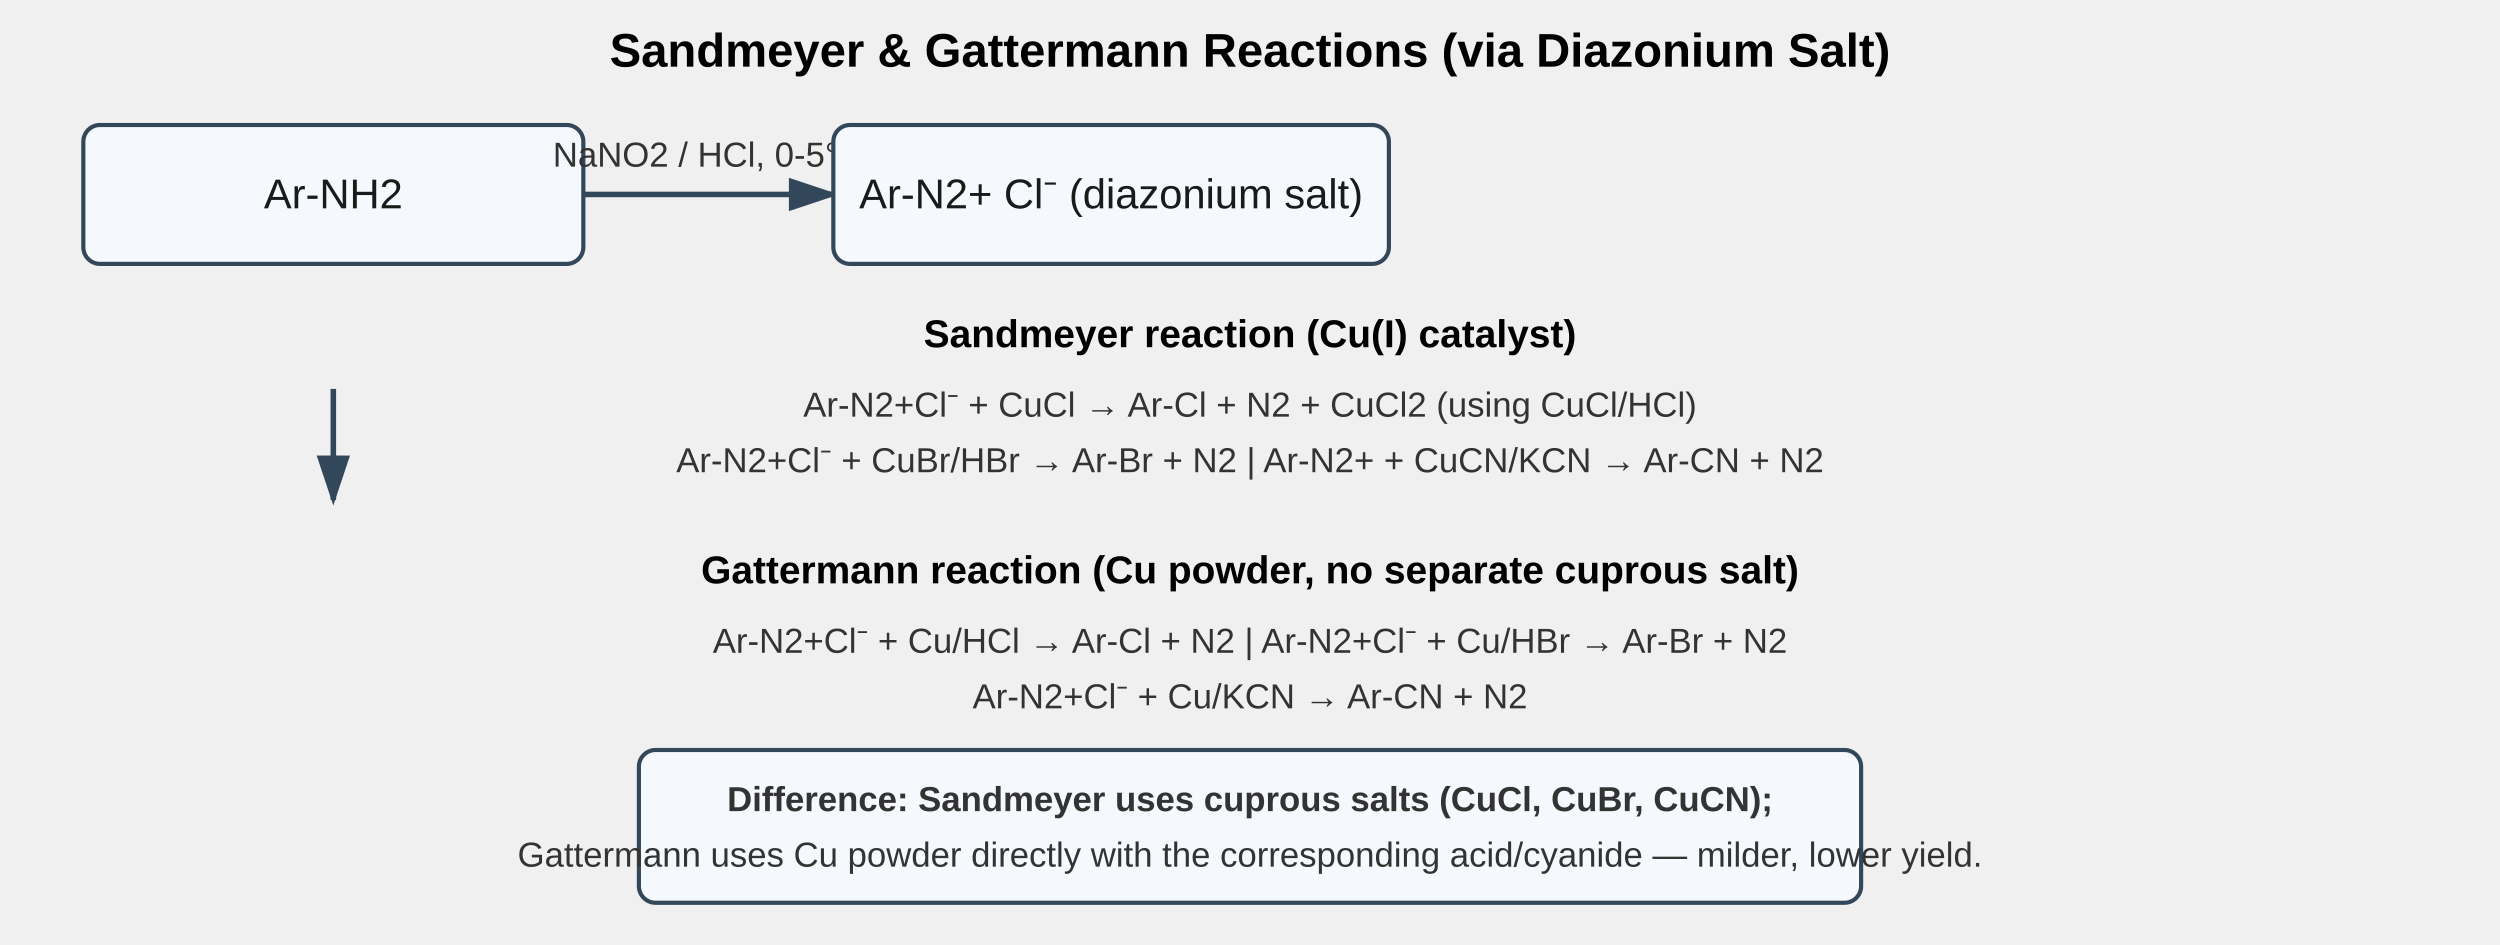
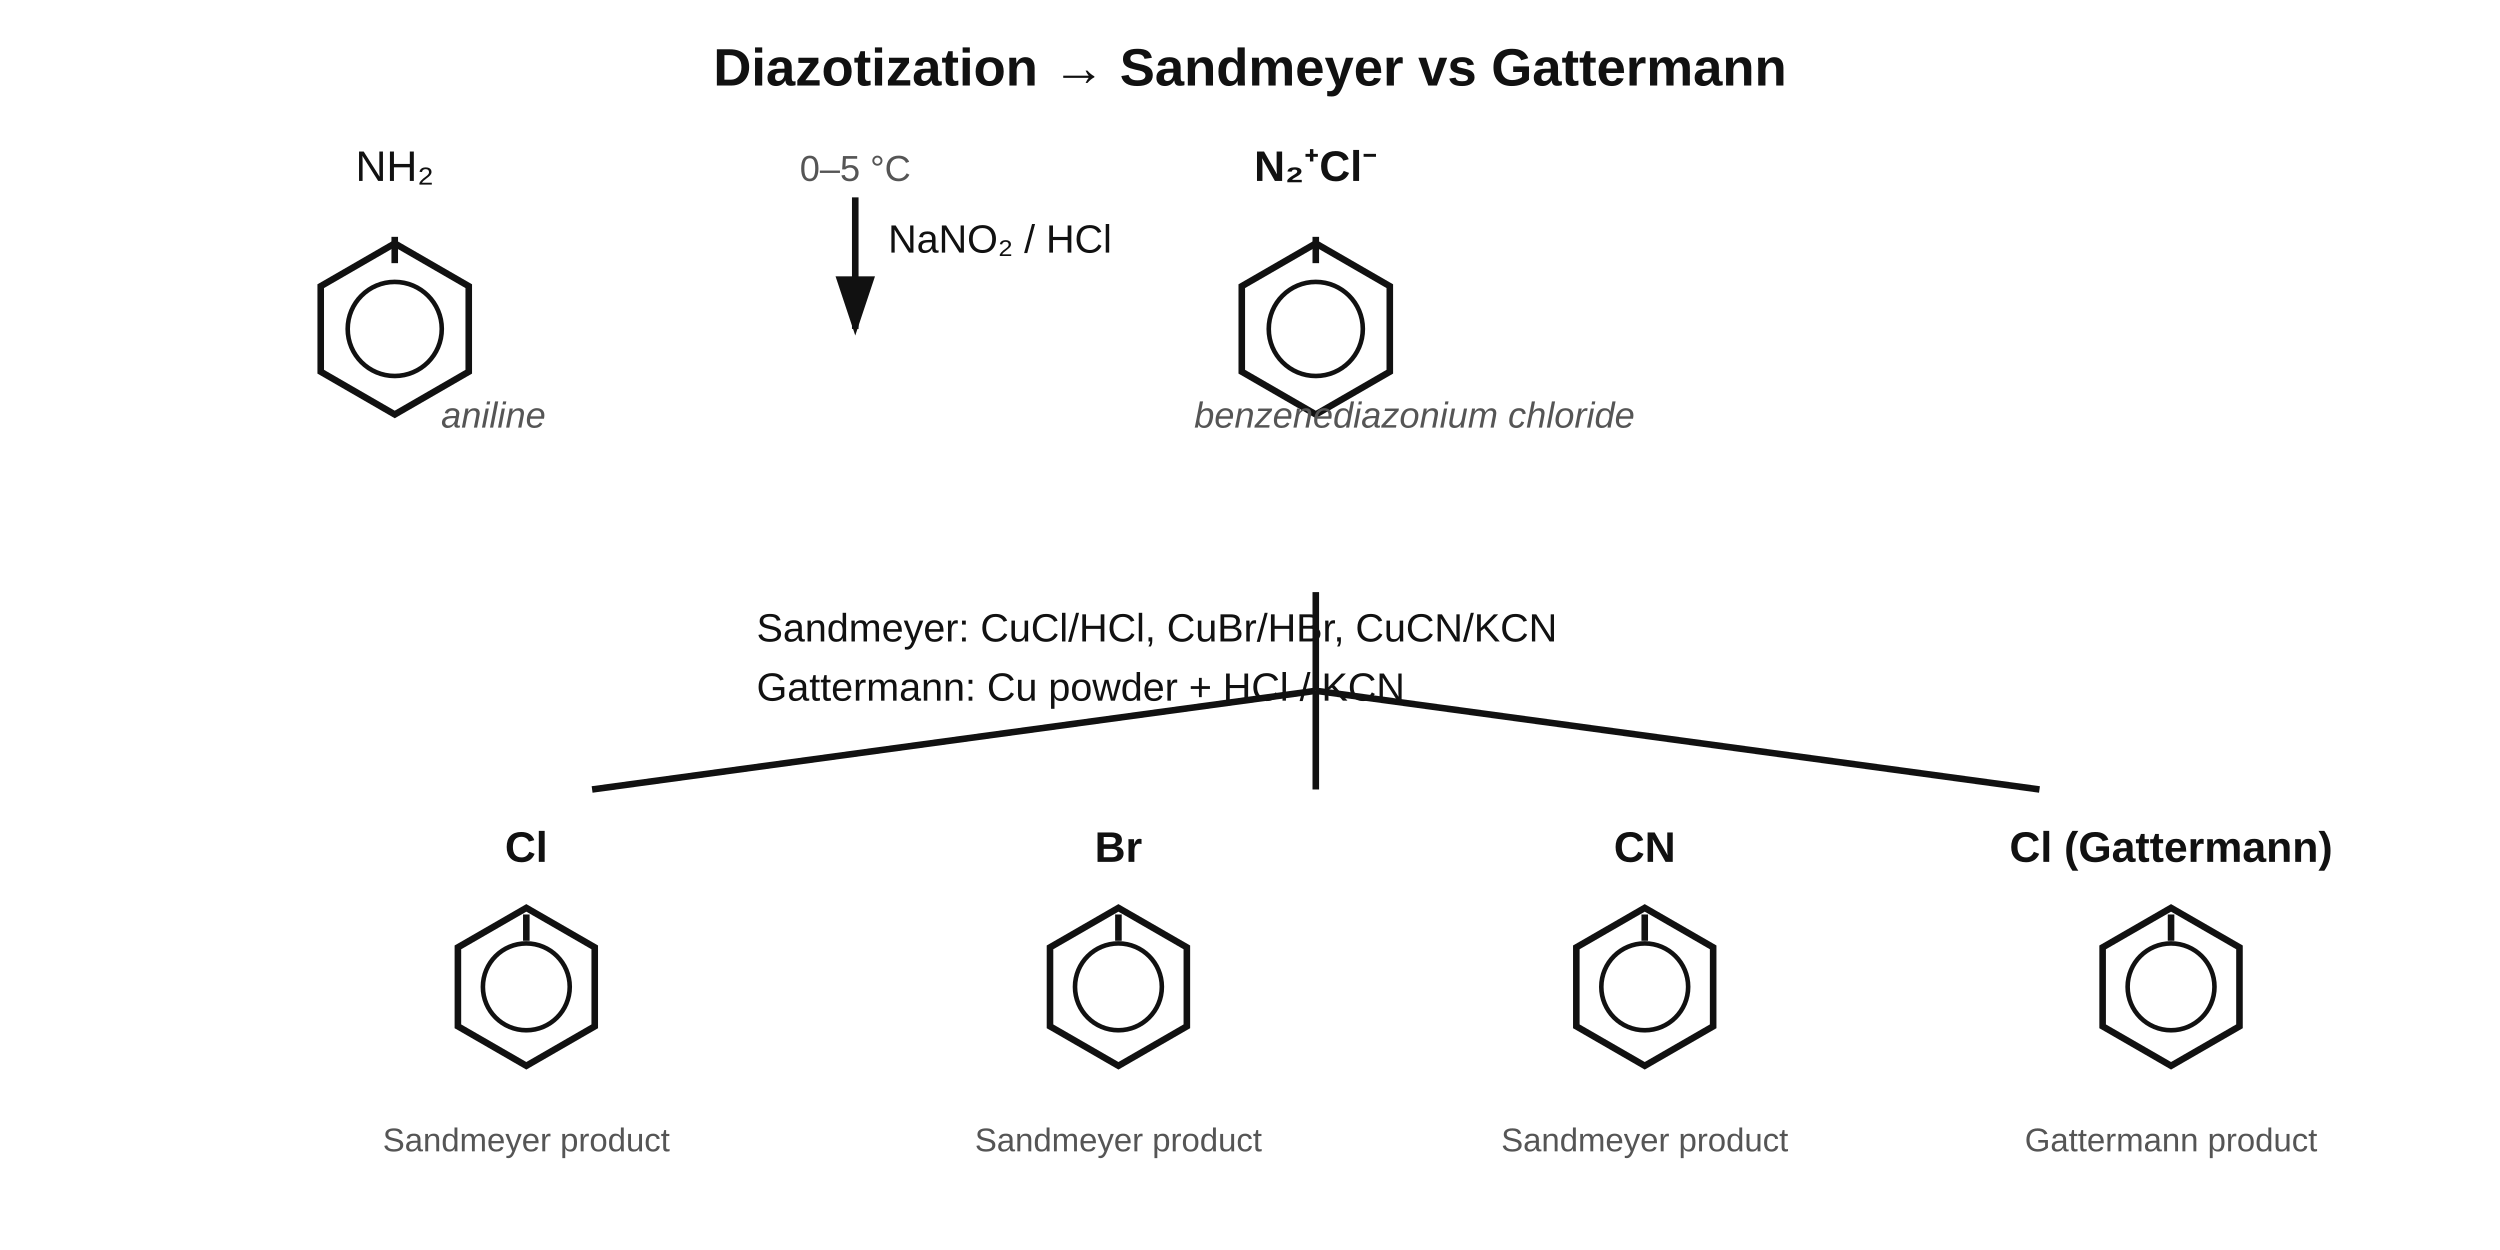
- <svg xmlns="http://www.w3.org/2000/svg" viewBox="0 0 900 340" font-family="Arial, sans-serif">
-   <style>
-     .lbl{font-size:15px;fill:#1a1a1a;}
-     .small{font-size:12.5px;fill:#333;}
-     .arrow{stroke:#33475b;stroke-width:2;marker-end:url(#ah2);fill:none;}
-     .box{fill:#f5f8fc;stroke:#33475b;stroke-width:1.5;}
-   </style>
+ <svg xmlns="http://www.w3.org/2000/svg" viewBox="0 0 760 380" width="760" height="380">
+   <rect width="760" height="380" fill="white" />
  <defs>
-     <marker id="ah2" markerWidth="10" markerHeight="10" refX="8" refY="3" orient="auto">
-       <path d="M0,0 L9,3 L0,6 Z" fill="#33475b" />
+     <marker id="arrow" markerWidth="10" markerHeight="10" refX="8" refY="3" orient="auto" markerUnits="strokeWidth">
+       <path d="M0,0 L0,6 L9,3 z" fill="#111" />
    </marker>
  </defs>
-   <text x="450" y="24" text-anchor="middle" font-size="17" font-weight="bold">Sandmeyer &amp; Gattermann Reactions (via Diazonium Salt)</text>
-   <rect class="box" x="30" y="45" width="180" height="50" rx="6" />
-   <text x="120" y="75" text-anchor="middle" class="lbl">Ar-NH2</text>
-   <path class="arrow" d="M210,70 H300" />
-   <text x="255" y="60" text-anchor="middle" class="small">NaNO2 / HCl, 0-5°C</text>
-   <rect class="box" x="300" y="45" width="200" height="50" rx="6" />
-   <text x="400" y="75" text-anchor="middle" class="lbl">Ar-N2+ Cl⁻ (diazonium salt)</text>
-   <text x="450" y="125" text-anchor="middle" font-size="14" font-weight="bold">Sandmeyer reaction (Cu(I) catalyst)</text>
-   <path class="arrow" d="M120,140 V180" />
-   <text x="450" y="150" text-anchor="middle" class="small">Ar-N2+Cl⁻ + CuCl → Ar-Cl + N2 + CuCl2 (using CuCl/HCl)</text>
-   <text x="450" y="170" text-anchor="middle" class="small">Ar-N2+Cl⁻ + CuBr/HBr → Ar-Br + N2   |   Ar-N2+ + CuCN/KCN → Ar-CN + N2</text>
-   <text x="450" y="210" text-anchor="middle" font-size="14" font-weight="bold">Gattermann reaction (Cu powder, no separate cuprous salt)</text>
-   <text x="450" y="235" text-anchor="middle" class="small">Ar-N2+Cl⁻ + Cu/HCl → Ar-Cl + N2   |   Ar-N2+Cl⁻ + Cu/HBr → Ar-Br + N2</text>
-   <text x="450" y="255" text-anchor="middle" class="small">Ar-N2+Cl⁻ + Cu/KCN → Ar-CN + N2</text>
-   <rect class="box" x="230" y="270" width="440" height="55" rx="6" />
-   <text x="450" y="292" text-anchor="middle" class="small" font-weight="bold">Difference: Sandmeyer uses cuprous salts (CuCl, CuBr, CuCN);</text>
-   <text x="450" y="312" text-anchor="middle" class="small">Gattermann uses Cu powder directly with the corresponding acid/cyanide — milder, lower yield.</text>
+   <text x="380.0" y="26" font-size="16" font-family="Arial,Helvetica,sans-serif" font-weight="700" fill="#111" text-anchor="middle">Diazotization → Sandmeyer vs Gattermann</text>
+   <polygon points="120.0,74.0 142.5,87.0 142.5,113.0 120.0,126.0 97.5,113.0 97.5,87.0" fill="none" stroke="#111" stroke-width="2" />
+   <circle cx="120" cy="100" r="14.3" fill="none" stroke="#111" stroke-width="1.4" />
+   <text x="120" y="55" font-size="13" font-family="Arial,Helvetica,sans-serif" fill="#111" text-anchor="middle">NH₂</text>
+   <line x1="120" y1="72" x2="120" y2="80" stroke="#111" stroke-width="2" />
+   <line x1="260" y1="60" x2="260" y2="100" stroke="#111" stroke-width="2" marker-end="url(#arrow)" />
+   <text x="270" y="76.8" font-size="12" font-family="Arial,Helvetica,sans-serif" fill="#111" text-anchor="start">NaNO₂ / HCl</text>
+   <text x="260" y="55" font-size="11" font-family="Arial,Helvetica,sans-serif" fill="#555" text-anchor="middle">0–5 °C</text>
+   <polygon points="400.0,74.0 422.5,87.0 422.5,113.0 400.0,126.0 377.5,113.0 377.5,87.0" fill="none" stroke="#111" stroke-width="2" />
+   <circle cx="400" cy="100" r="14.3" fill="none" stroke="#111" stroke-width="1.4" />
+   <text x="400" y="55" font-size="13" font-family="Arial,Helvetica,sans-serif" font-weight="700" fill="#111" text-anchor="middle">N₂⁺Cl⁻</text>
+   <line x1="400" y1="72" x2="400" y2="80" stroke="#111" stroke-width="2" />
+   <text x="150" y="130" font-size="11" font-family="Arial,Helvetica,sans-serif" font-style="italic" fill="#555" text-anchor="middle">aniline</text>
+   <text x="430" y="130" font-size="11" font-family="Arial,Helvetica,sans-serif" font-style="italic" fill="#555" text-anchor="middle">benzenediazonium chloride</text>
+   <line x1="400" y1="180" x2="400" y2="210" stroke="#111" stroke-width="2" />
+   <text x="230" y="195" font-size="12" font-family="Arial,Helvetica,sans-serif" fill="#111" text-anchor="start">Sandmeyer: CuCl/HCl, CuBr/HBr, CuCN/KCN</text>
+   <text x="230" y="213" font-size="12" font-family="Arial,Helvetica,sans-serif" fill="#111" text-anchor="start">Gattermann: Cu powder + HCl / KCN</text>
+   <line x1="400" y1="210" x2="180" y2="240" stroke="#111" stroke-width="2" />
+   <line x1="400" y1="210" x2="400" y2="240" stroke="#111" stroke-width="2" />
+   <line x1="400" y1="210" x2="620" y2="240" stroke="#111" stroke-width="2" />
+   <polygon points="160.0,276.0 180.8,288.0 180.8,312.0 160.0,324.0 139.2,312.0 139.2,288.0" fill="none" stroke="#111" stroke-width="2" />
+   <circle cx="160" cy="300" r="13.2" fill="none" stroke="#111" stroke-width="1.4" />
+   <text x="160" y="262" font-size="13" font-family="Arial,Helvetica,sans-serif" font-weight="700" fill="#111" text-anchor="middle">Cl</text>
+   <line x1="160" y1="278" x2="160" y2="286" stroke="#111" stroke-width="2" />
+   <polygon points="340.0,276.0 360.8,288.0 360.8,312.0 340.0,324.0 319.2,312.0 319.2,288.0" fill="none" stroke="#111" stroke-width="2" />
+   <circle cx="340" cy="300" r="13.2" fill="none" stroke="#111" stroke-width="1.4" />
+   <text x="340" y="262" font-size="13" font-family="Arial,Helvetica,sans-serif" font-weight="700" fill="#111" text-anchor="middle">Br</text>
+   <line x1="340" y1="278" x2="340" y2="286" stroke="#111" stroke-width="2" />
+   <polygon points="500.0,276.0 520.8,288.0 520.8,312.0 500.0,324.0 479.2,312.0 479.2,288.0" fill="none" stroke="#111" stroke-width="2" />
+   <circle cx="500" cy="300" r="13.2" fill="none" stroke="#111" stroke-width="1.4" />
+   <text x="500" y="262" font-size="13" font-family="Arial,Helvetica,sans-serif" font-weight="700" fill="#111" text-anchor="middle">CN</text>
+   <line x1="500" y1="278" x2="500" y2="286" stroke="#111" stroke-width="2" />
+   <polygon points="660.0,276.0 680.8,288.0 680.8,312.0 660.0,324.0 639.2,312.0 639.2,288.0" fill="none" stroke="#111" stroke-width="2" />
+   <circle cx="660" cy="300" r="13.2" fill="none" stroke="#111" stroke-width="1.4" />
+   <text x="660" y="262" font-size="13" font-family="Arial,Helvetica,sans-serif" font-weight="700" fill="#111" text-anchor="middle">Cl (Gattermann)</text>
+   <line x1="660" y1="278" x2="660" y2="286" stroke="#111" stroke-width="2" />
+   <text x="160" y="350" font-size="10" font-family="Arial,Helvetica,sans-serif" fill="#555" text-anchor="middle">Sandmeyer product</text>
+   <text x="340" y="350" font-size="10" font-family="Arial,Helvetica,sans-serif" fill="#555" text-anchor="middle">Sandmeyer product</text>
+   <text x="500" y="350" font-size="10" font-family="Arial,Helvetica,sans-serif" fill="#555" text-anchor="middle">Sandmeyer product</text>
+   <text x="660" y="350" font-size="10" font-family="Arial,Helvetica,sans-serif" fill="#555" text-anchor="middle">Gattermann product</text>
</svg>
